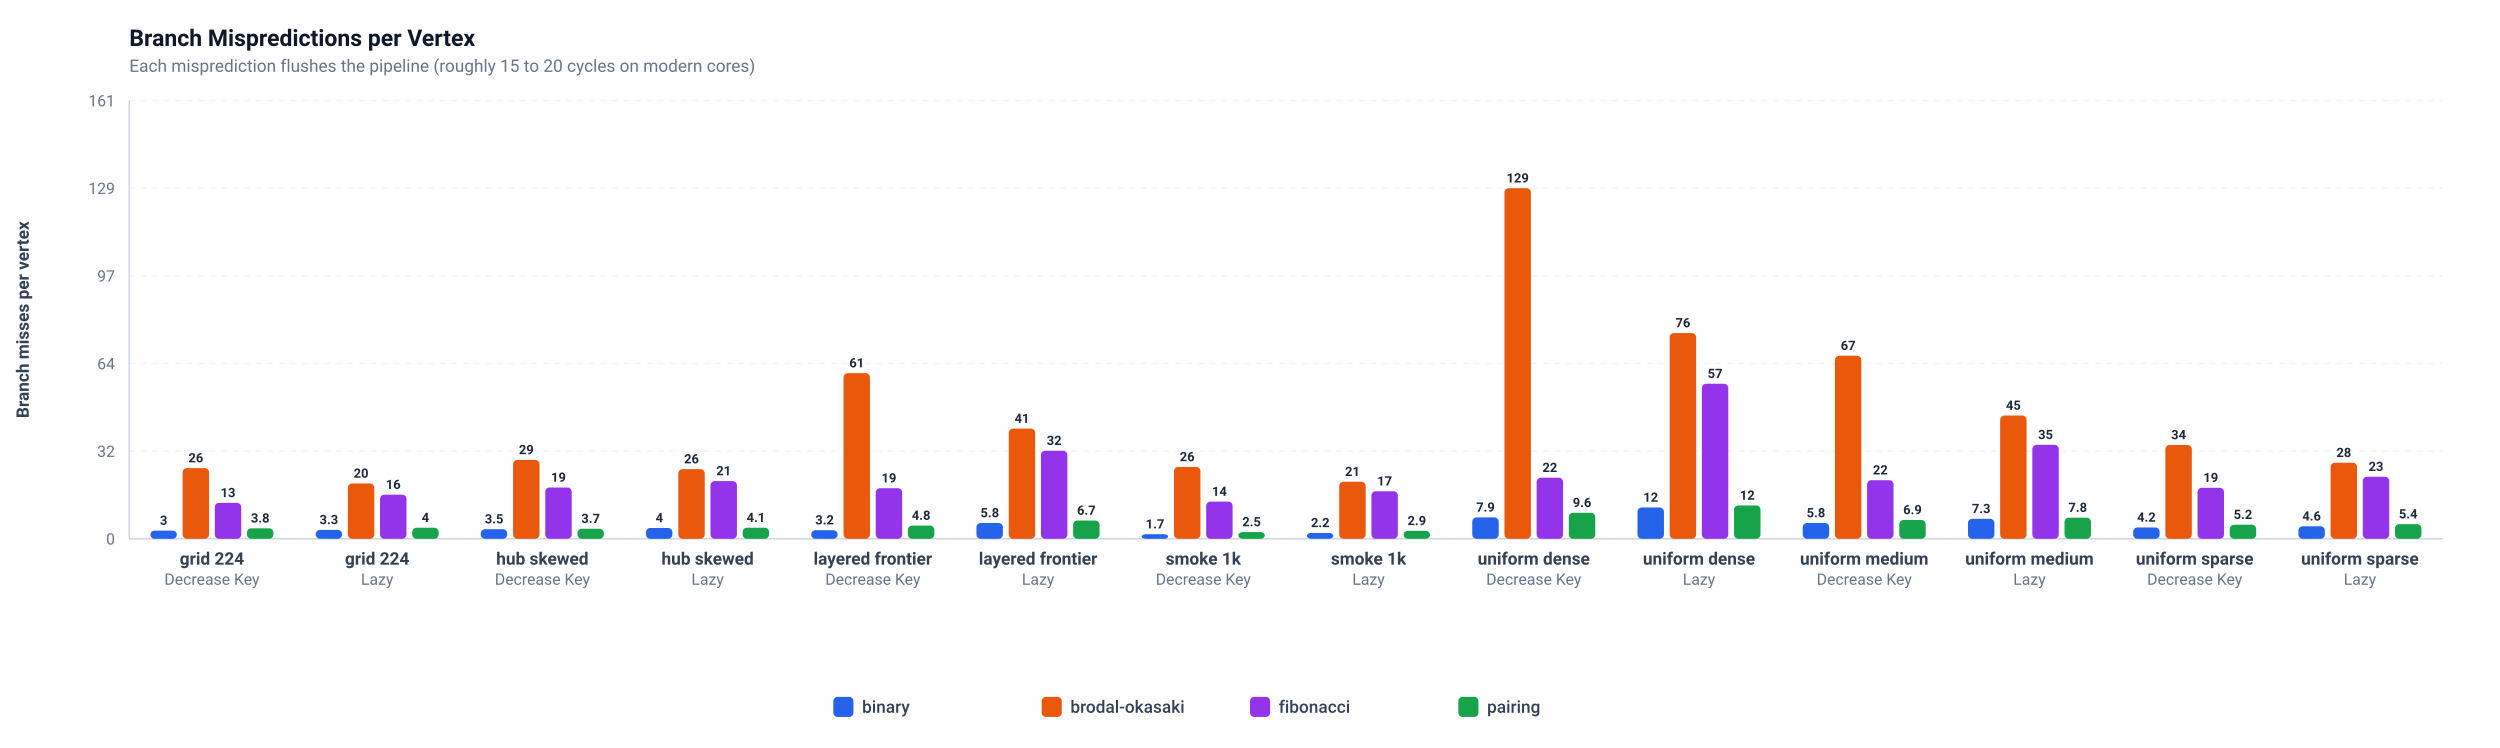
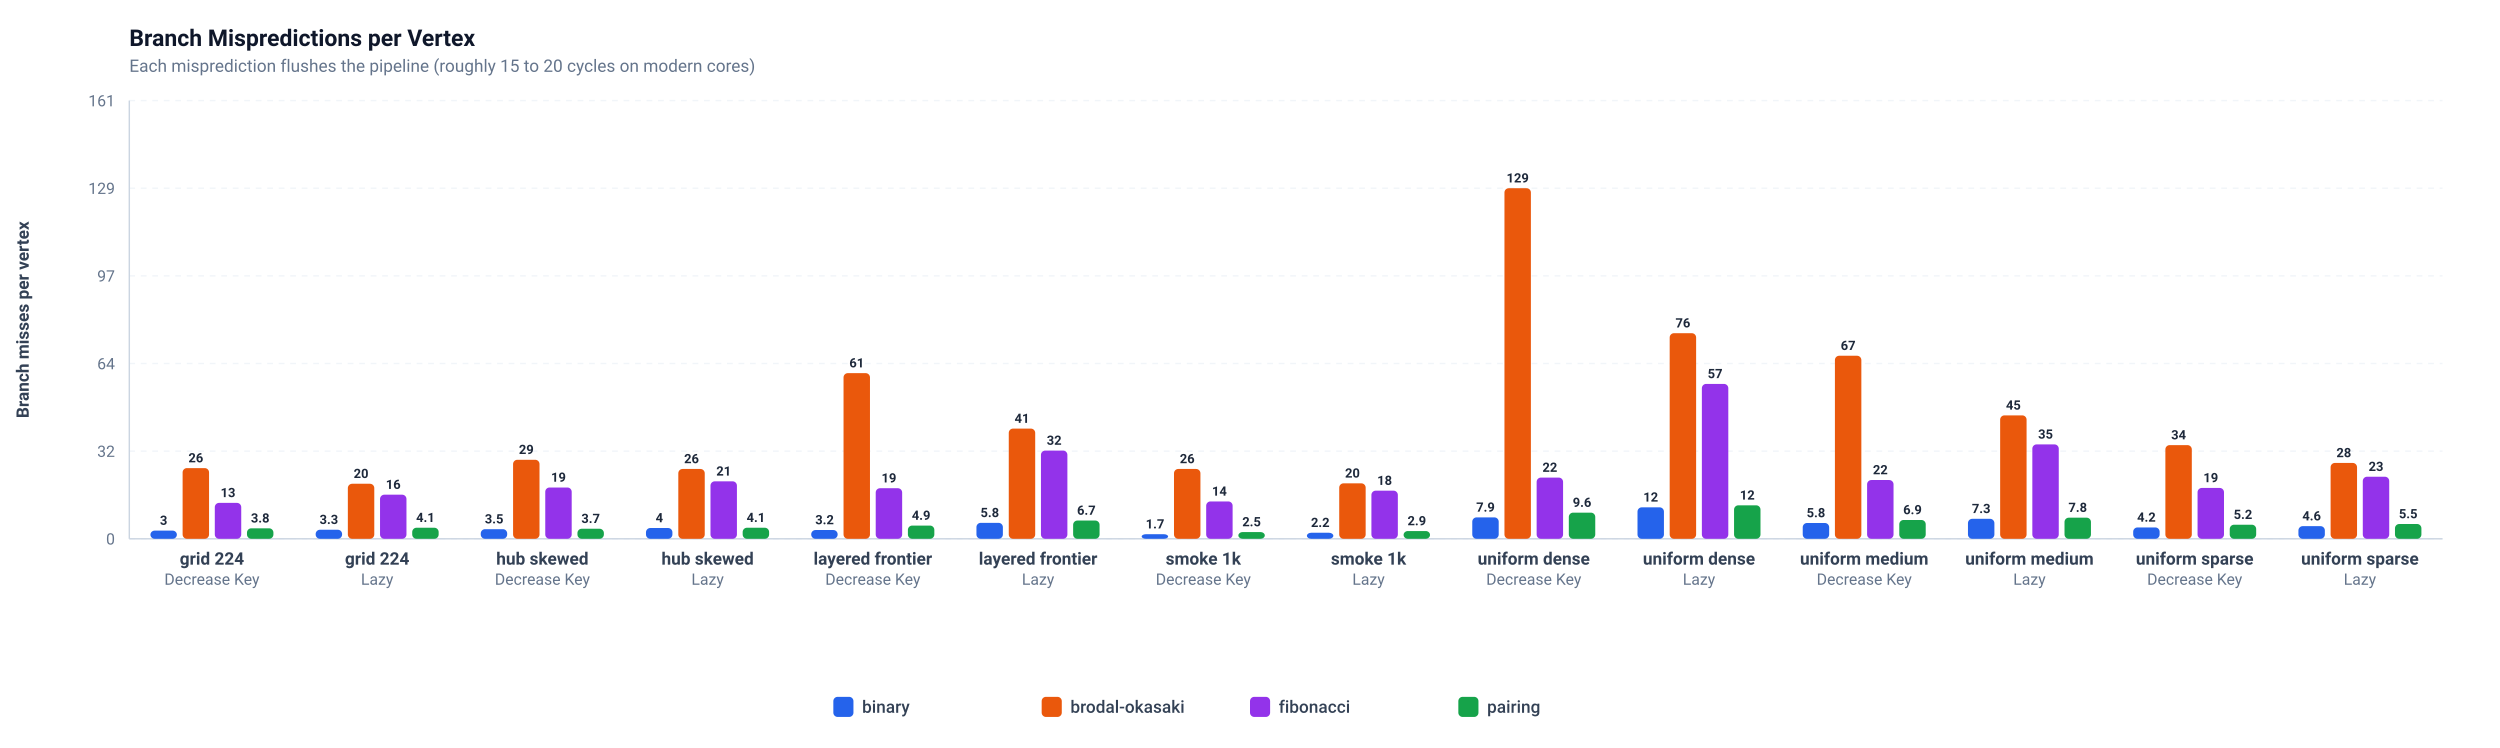
<svg xmlns="http://www.w3.org/2000/svg" viewBox="0 0 1740 520" width="1740" height="520" style="background-color: #ffffff; font-family: -apple-system, BlinkMacSystemFont, Segoe UI, Roboto, sans-serif;">
  <defs>
    <style>
    .axis { stroke: #CBD5E1; stroke-width: 1; }
    .grid { stroke: #F1F5F9; stroke-width: 1; stroke-dasharray: 4,4; }
    .baseline { stroke: #EF4444; stroke-width: 1.5; stroke-dasharray: 3,3; }
    .tick-label { font-size: 11px; fill: #64748B; }
    .axis-title { font-size: 12px; font-weight: 600; fill: #334155; }
    .chart-title { font-size: 16px; font-weight: 700; fill: #0F172A; }
    .chart-subtitle { font-size: 12px; fill: #64748B; }
    .bar-label { font-size: 9px; font-weight: 600; fill: #1E293B; text-anchor: middle; }
    .legend-text { font-size: 12px; fill: #334155; font-weight: 500; dominant-baseline: central; }
  </style>
  </defs>
  <text x="90" y="32" class="chart-title">Branch Mispredictions per Vertex</text>
  <text x="90" y="50" class="chart-subtitle">Each misprediction flushes the pipeline (roughly 15 to 20 cycles on modern cores)</text>
  <line x1="90" y1="375.0" x2="1700" y2="375.0" class="grid" />
  <text x="80" y="379.0" class="tick-label" text-anchor="end">0</text>
  <line x1="90" y1="314.0" x2="1700" y2="314.0" class="grid" />
  <text x="80" y="318.0" class="tick-label" text-anchor="end">32</text>
  <line x1="90" y1="253.0" x2="1700" y2="253.0" class="grid" />
  <text x="80" y="257.0" class="tick-label" text-anchor="end">64</text>
  <line x1="90" y1="192.0" x2="1700" y2="192.0" class="grid" />
  <text x="80" y="196.0" class="tick-label" text-anchor="end">97</text>
  <line x1="90" y1="131.0" x2="1700" y2="131.0" class="grid" />
  <text x="80" y="135.0" class="tick-label" text-anchor="end">129</text>
  <line x1="90" y1="70.0" x2="1700" y2="70.0" class="grid" />
  <text x="80" y="74.0" class="tick-label" text-anchor="end">161</text>
  <line x1="90" y1="70" x2="90" y2="375" class="axis" />
  <line x1="90" y1="375" x2="1700" y2="375" class="axis" />
  <text x="-222.5" y="20" class="axis-title" text-anchor="middle" transform="rotate(-90)">Branch misses per vertex</text>
  <text x="147.5" y="393" class="axis-title" font-size="10px" text-anchor="middle">grid 224</text>
  <text x="147.5" y="407" class="tick-label" font-size="10px" text-anchor="middle">Decrease Key</text>
  <rect x="104.7" y="369.3" width="18.4" height="5.7" fill="#2563EB" rx="3" ry="3" />
  <text x="113.9" y="365.3" class="bar-label">3</text>
  <rect x="127.1" y="325.8" width="18.4" height="49.2" fill="#EA580C" rx="3" ry="3" />
  <text x="136.3" y="321.8" class="bar-label">26</text>
  <rect x="149.5" y="350.0" width="18.4" height="25.0" fill="#9333EA" rx="3" ry="3" />
  <text x="158.7" y="346.0" class="bar-label">13</text>
  <rect x="171.9" y="367.7" width="18.4" height="7.3" fill="#16A34A" rx="3" ry="3" />
  <text x="181.1" y="363.7" class="bar-label">3.8</text>
  <text x="262.5" y="393" class="axis-title" font-size="10px" text-anchor="middle">grid 224</text>
  <text x="262.5" y="407" class="tick-label" font-size="10px" text-anchor="middle">Lazy</text>
-   <rect x="219.7" y="368.8" width="18.4" height="6.2" fill="#2563EB" rx="3" ry="3" />
-   <text x="228.9" y="364.8" class="bar-label">3.3</text>
-   <rect x="242.1" y="336.5" width="18.4" height="38.5" fill="#EA580C" rx="3" ry="3" />
-   <text x="251.3" y="332.5" class="bar-label">20</text>
+   <rect x="219.7" y="368.7" width="18.4" height="6.3" fill="#2563EB" rx="3" ry="3" />
+   <text x="228.9" y="364.7" class="bar-label">3.3</text>
+   <rect x="242.1" y="336.7" width="18.4" height="38.3" fill="#EA580C" rx="3" ry="3" />
+   <text x="251.3" y="332.7" class="bar-label">20</text>
  <rect x="264.5" y="344.3" width="18.4" height="30.7" fill="#9333EA" rx="3" ry="3" />
  <text x="273.7" y="340.3" class="bar-label">16</text>
  <rect x="286.9" y="367.3" width="18.4" height="7.7" fill="#16A34A" rx="3" ry="3" />
-   <text x="296.1" y="363.3" class="bar-label">4</text>
+   <text x="296.1" y="363.3" class="bar-label">4.1</text>
  <text x="377.5" y="393" class="axis-title" font-size="10px" text-anchor="middle">hub skewed</text>
  <text x="377.5" y="407" class="tick-label" font-size="10px" text-anchor="middle">Decrease Key</text>
  <rect x="334.6" y="368.3" width="18.4" height="6.7" fill="#2563EB" rx="3" ry="3" />
  <text x="343.9" y="364.3" class="bar-label">3.5</text>
-   <rect x="357.1" y="320.1" width="18.4" height="54.9" fill="#EA580C" rx="3" ry="3" />
-   <text x="366.3" y="316.1" class="bar-label">29</text>
+   <rect x="357.1" y="320.0" width="18.4" height="55.0" fill="#EA580C" rx="3" ry="3" />
+   <text x="366.3" y="316.0" class="bar-label">29</text>
  <rect x="379.5" y="339.3" width="18.4" height="35.7" fill="#9333EA" rx="3" ry="3" />
  <text x="388.7" y="335.3" class="bar-label">19</text>
  <rect x="401.9" y="368.0" width="18.4" height="7.0" fill="#16A34A" rx="3" ry="3" />
  <text x="411.1" y="364.0" class="bar-label">3.7</text>
  <text x="492.5" y="393" class="axis-title" font-size="10px" text-anchor="middle">hub skewed</text>
  <text x="492.5" y="407" class="tick-label" font-size="10px" text-anchor="middle">Lazy</text>
  <rect x="449.6" y="367.5" width="18.4" height="7.5" fill="#2563EB" rx="3" ry="3" />
  <text x="458.9" y="363.5" class="bar-label">4</text>
-   <rect x="472.1" y="326.5" width="18.4" height="48.5" fill="#EA580C" rx="3" ry="3" />
-   <text x="481.3" y="322.5" class="bar-label">26</text>
-   <rect x="494.5" y="334.8" width="18.4" height="40.2" fill="#9333EA" rx="3" ry="3" />
-   <text x="503.7" y="330.8" class="bar-label">21</text>
+   <rect x="472.1" y="326.4" width="18.4" height="48.6" fill="#EA580C" rx="3" ry="3" />
+   <text x="481.3" y="322.4" class="bar-label">26</text>
+   <rect x="494.5" y="335.0" width="18.4" height="40.0" fill="#9333EA" rx="3" ry="3" />
+   <text x="503.7" y="331.0" class="bar-label">21</text>
  <rect x="516.9" y="367.3" width="18.4" height="7.7" fill="#16A34A" rx="3" ry="3" />
  <text x="526.1" y="363.3" class="bar-label">4.1</text>
  <text x="607.5" y="393" class="axis-title" font-size="10px" text-anchor="middle">layered frontier</text>
  <text x="607.5" y="407" class="tick-label" font-size="10px" text-anchor="middle">Decrease Key</text>
-   <rect x="564.6" y="369.0" width="18.4" height="6.0" fill="#2563EB" rx="3" ry="3" />
-   <text x="573.9" y="365.0" class="bar-label">3.2</text>
+   <rect x="564.6" y="368.9" width="18.4" height="6.1" fill="#2563EB" rx="3" ry="3" />
+   <text x="573.9" y="364.9" class="bar-label">3.2</text>
  <rect x="587.1" y="259.7" width="18.4" height="115.3" fill="#EA580C" rx="3" ry="3" />
  <text x="596.3" y="255.7" class="bar-label">61</text>
  <rect x="609.5" y="339.8" width="18.4" height="35.2" fill="#9333EA" rx="3" ry="3" />
  <text x="618.7" y="335.8" class="bar-label">19</text>
  <rect x="631.9" y="365.8" width="18.4" height="9.2" fill="#16A34A" rx="3" ry="3" />
-   <text x="641.1" y="361.8" class="bar-label">4.8</text>
+   <text x="641.1" y="361.8" class="bar-label">4.9</text>
  <text x="722.5" y="393" class="axis-title" font-size="10px" text-anchor="middle">layered frontier</text>
  <text x="722.5" y="407" class="tick-label" font-size="10px" text-anchor="middle">Lazy</text>
-   <rect x="679.6" y="364.0" width="18.4" height="11.0" fill="#2563EB" rx="3" ry="3" />
-   <text x="688.9" y="360.0" class="bar-label">5.8</text>
+   <rect x="679.6" y="363.9" width="18.4" height="11.1" fill="#2563EB" rx="3" ry="3" />
+   <text x="688.9" y="359.9" class="bar-label">5.8</text>
  <rect x="702.1" y="298.3" width="18.4" height="76.7" fill="#EA580C" rx="3" ry="3" />
  <text x="711.3" y="294.3" class="bar-label">41</text>
-   <rect x="724.5" y="313.7" width="18.4" height="61.3" fill="#9333EA" rx="3" ry="3" />
-   <text x="733.7" y="309.7" class="bar-label">32</text>
+   <rect x="724.5" y="313.6" width="18.4" height="61.4" fill="#9333EA" rx="3" ry="3" />
+   <text x="733.7" y="309.6" class="bar-label">32</text>
  <rect x="746.9" y="362.3" width="18.4" height="12.7" fill="#16A34A" rx="3" ry="3" />
  <text x="756.1" y="358.3" class="bar-label">6.7</text>
  <text x="837.5" y="393" class="axis-title" font-size="10px" text-anchor="middle">smoke 1k</text>
  <text x="837.5" y="407" class="tick-label" font-size="10px" text-anchor="middle">Decrease Key</text>
  <rect x="794.6" y="371.8" width="18.4" height="3.2" fill="#2563EB" rx="3" ry="3" />
  <text x="803.9" y="367.8" class="bar-label">1.7</text>
-   <rect x="817.1" y="325.0" width="18.4" height="50.0" fill="#EA580C" rx="3" ry="3" />
-   <text x="826.3" y="321.0" class="bar-label">26</text>
-   <rect x="839.5" y="349.1" width="18.4" height="25.9" fill="#9333EA" rx="3" ry="3" />
-   <text x="848.7" y="345.1" class="bar-label">14</text>
+   <rect x="817.1" y="326.4" width="18.4" height="48.6" fill="#EA580C" rx="3" ry="3" />
+   <text x="826.3" y="322.4" class="bar-label">26</text>
+   <rect x="839.5" y="349.0" width="18.4" height="26.0" fill="#9333EA" rx="3" ry="3" />
+   <text x="848.7" y="345.0" class="bar-label">14</text>
  <rect x="861.9" y="370.3" width="18.4" height="4.7" fill="#16A34A" rx="3" ry="3" />
  <text x="871.1" y="366.3" class="bar-label">2.5</text>
  <text x="952.5" y="393" class="axis-title" font-size="10px" text-anchor="middle">smoke 1k</text>
  <text x="952.5" y="407" class="tick-label" font-size="10px" text-anchor="middle">Lazy</text>
-   <rect x="909.6" y="370.9" width="18.4" height="4.1" fill="#2563EB" rx="3" ry="3" />
-   <text x="918.9" y="366.9" class="bar-label">2.2</text>
-   <rect x="932.1" y="335.3" width="18.4" height="39.7" fill="#EA580C" rx="3" ry="3" />
-   <text x="941.3" y="331.3" class="bar-label">21</text>
-   <rect x="954.5" y="341.9" width="18.4" height="33.1" fill="#9333EA" rx="3" ry="3" />
-   <text x="963.7" y="337.9" class="bar-label">17</text>
-   <rect x="976.9" y="369.5" width="18.4" height="5.5" fill="#16A34A" rx="3" ry="3" />
-   <text x="986.1" y="365.5" class="bar-label">2.9</text>
+   <rect x="909.6" y="370.8" width="18.4" height="4.2" fill="#2563EB" rx="3" ry="3" />
+   <text x="918.9" y="366.8" class="bar-label">2.2</text>
+   <rect x="932.1" y="336.4" width="18.4" height="38.6" fill="#EA580C" rx="3" ry="3" />
+   <text x="941.3" y="332.4" class="bar-label">20</text>
+   <rect x="954.5" y="341.5" width="18.4" height="33.5" fill="#9333EA" rx="3" ry="3" />
+   <text x="963.7" y="337.5" class="bar-label">18</text>
+   <rect x="976.9" y="369.6" width="18.4" height="5.4" fill="#16A34A" rx="3" ry="3" />
+   <text x="986.1" y="365.6" class="bar-label">2.9</text>
  <text x="1067.5" y="393" class="axis-title" font-size="10px" text-anchor="middle">uniform dense</text>
  <text x="1067.5" y="407" class="tick-label" font-size="10px" text-anchor="middle">Decrease Key</text>
  <rect x="1024.7" y="360.1" width="18.4" height="14.9" fill="#2563EB" rx="3" ry="3" />
  <text x="1033.9" y="356.1" class="bar-label">7.9</text>
  <rect x="1047.1" y="131.0" width="18.4" height="244.0" fill="#EA580C" rx="3" ry="3" />
  <text x="1056.3" y="127.0" class="bar-label">129</text>
-   <rect x="1069.5" y="332.5" width="18.4" height="42.5" fill="#9333EA" rx="3" ry="3" />
-   <text x="1078.7" y="328.5" class="bar-label">22</text>
-   <rect x="1091.9" y="356.9" width="18.4" height="18.1" fill="#16A34A" rx="3" ry="3" />
-   <text x="1101.1" y="352.9" class="bar-label">9.6</text>
+   <rect x="1069.5" y="332.4" width="18.4" height="42.6" fill="#9333EA" rx="3" ry="3" />
+   <text x="1078.7" y="328.4" class="bar-label">22</text>
+   <rect x="1091.9" y="356.8" width="18.4" height="18.2" fill="#16A34A" rx="3" ry="3" />
+   <text x="1101.1" y="352.8" class="bar-label">9.6</text>
  <text x="1182.5" y="393" class="axis-title" font-size="10px" text-anchor="middle">uniform dense</text>
  <text x="1182.5" y="407" class="tick-label" font-size="10px" text-anchor="middle">Lazy</text>
-   <rect x="1139.7" y="353.2" width="18.4" height="21.8" fill="#2563EB" rx="3" ry="3" />
-   <text x="1148.9" y="349.2" class="bar-label">12</text>
-   <rect x="1162.1" y="231.8" width="18.4" height="143.2" fill="#EA580C" rx="3" ry="3" />
-   <text x="1171.3" y="227.8" class="bar-label">76</text>
-   <rect x="1184.5" y="267.1" width="18.4" height="107.9" fill="#9333EA" rx="3" ry="3" />
-   <text x="1193.7" y="263.1" class="bar-label">57</text>
-   <rect x="1206.9" y="351.8" width="18.4" height="23.2" fill="#16A34A" rx="3" ry="3" />
-   <text x="1216.1" y="347.8" class="bar-label">12</text>
+   <rect x="1139.7" y="353.1" width="18.4" height="21.9" fill="#2563EB" rx="3" ry="3" />
+   <text x="1148.9" y="349.1" class="bar-label">12</text>
+   <rect x="1162.1" y="231.9" width="18.4" height="143.1" fill="#EA580C" rx="3" ry="3" />
+   <text x="1171.3" y="227.9" class="bar-label">76</text>
+   <rect x="1184.5" y="267.2" width="18.4" height="107.8" fill="#9333EA" rx="3" ry="3" />
+   <text x="1193.7" y="263.2" class="bar-label">57</text>
+   <rect x="1206.9" y="351.7" width="18.4" height="23.3" fill="#16A34A" rx="3" ry="3" />
+   <text x="1216.1" y="347.7" class="bar-label">12</text>
  <text x="1297.5" y="393" class="axis-title" font-size="10px" text-anchor="middle">uniform medium</text>
  <text x="1297.5" y="407" class="tick-label" font-size="10px" text-anchor="middle">Decrease Key</text>
  <rect x="1254.7" y="364.0" width="18.4" height="11.0" fill="#2563EB" rx="3" ry="3" />
  <text x="1263.9" y="360.0" class="bar-label">5.8</text>
  <rect x="1277.1" y="247.6" width="18.4" height="127.4" fill="#EA580C" rx="3" ry="3" />
  <text x="1286.3" y="243.6" class="bar-label">67</text>
-   <rect x="1299.5" y="334.2" width="18.4" height="40.8" fill="#9333EA" rx="3" ry="3" />
-   <text x="1308.7" y="330.2" class="bar-label">22</text>
+   <rect x="1299.5" y="334.1" width="18.4" height="40.9" fill="#9333EA" rx="3" ry="3" />
+   <text x="1308.7" y="330.1" class="bar-label">22</text>
  <rect x="1321.9" y="361.9" width="18.4" height="13.1" fill="#16A34A" rx="3" ry="3" />
  <text x="1331.1" y="357.9" class="bar-label">6.9</text>
  <text x="1412.5" y="393" class="axis-title" font-size="10px" text-anchor="middle">uniform medium</text>
  <text x="1412.5" y="407" class="tick-label" font-size="10px" text-anchor="middle">Lazy</text>
  <rect x="1369.7" y="361.1" width="18.4" height="13.9" fill="#2563EB" rx="3" ry="3" />
  <text x="1378.9" y="357.1" class="bar-label">7.3</text>
-   <rect x="1392.1" y="289.2" width="18.4" height="85.8" fill="#EA580C" rx="3" ry="3" />
-   <text x="1401.3" y="285.2" class="bar-label">45</text>
-   <rect x="1414.5" y="309.6" width="18.4" height="65.4" fill="#9333EA" rx="3" ry="3" />
-   <text x="1423.7" y="305.6" class="bar-label">35</text>
+   <rect x="1392.1" y="289.1" width="18.4" height="85.9" fill="#EA580C" rx="3" ry="3" />
+   <text x="1401.3" y="285.1" class="bar-label">45</text>
+   <rect x="1414.5" y="309.3" width="18.4" height="65.7" fill="#9333EA" rx="3" ry="3" />
+   <text x="1423.7" y="305.3" class="bar-label">35</text>
  <rect x="1436.9" y="360.3" width="18.4" height="14.7" fill="#16A34A" rx="3" ry="3" />
  <text x="1446.1" y="356.3" class="bar-label">7.8</text>
  <text x="1527.5" y="393" class="axis-title" font-size="10px" text-anchor="middle">uniform sparse</text>
  <text x="1527.5" y="407" class="tick-label" font-size="10px" text-anchor="middle">Decrease Key</text>
  <rect x="1484.7" y="367.1" width="18.4" height="7.9" fill="#2563EB" rx="3" ry="3" />
  <text x="1493.9" y="363.1" class="bar-label">4.2</text>
-   <rect x="1507.1" y="309.7" width="18.4" height="65.3" fill="#EA580C" rx="3" ry="3" />
-   <text x="1516.3" y="305.7" class="bar-label">34</text>
-   <rect x="1529.5" y="339.5" width="18.4" height="35.5" fill="#9333EA" rx="3" ry="3" />
-   <text x="1538.7" y="335.5" class="bar-label">19</text>
+   <rect x="1507.1" y="309.8" width="18.4" height="65.2" fill="#EA580C" rx="3" ry="3" />
+   <text x="1516.3" y="305.8" class="bar-label">34</text>
+   <rect x="1529.5" y="339.6" width="18.4" height="35.4" fill="#9333EA" rx="3" ry="3" />
+   <text x="1538.7" y="335.6" class="bar-label">19</text>
  <rect x="1551.9" y="365.2" width="18.4" height="9.8" fill="#16A34A" rx="3" ry="3" />
  <text x="1561.1" y="361.2" class="bar-label">5.2</text>
  <text x="1642.5" y="393" class="axis-title" font-size="10px" text-anchor="middle">uniform sparse</text>
  <text x="1642.5" y="407" class="tick-label" font-size="10px" text-anchor="middle">Lazy</text>
-   <rect x="1599.7" y="366.3" width="18.4" height="8.7" fill="#2563EB" rx="3" ry="3" />
-   <text x="1608.9" y="362.3" class="bar-label">4.6</text>
-   <rect x="1622.1" y="322.1" width="18.4" height="52.9" fill="#EA580C" rx="3" ry="3" />
-   <text x="1631.3" y="318.1" class="bar-label">28</text>
+   <rect x="1599.7" y="366.2" width="18.4" height="8.8" fill="#2563EB" rx="3" ry="3" />
+   <text x="1608.9" y="362.2" class="bar-label">4.6</text>
+   <rect x="1622.1" y="322.2" width="18.4" height="52.8" fill="#EA580C" rx="3" ry="3" />
+   <text x="1631.3" y="318.2" class="bar-label">28</text>
  <rect x="1644.5" y="331.8" width="18.4" height="43.2" fill="#9333EA" rx="3" ry="3" />
  <text x="1653.7" y="327.8" class="bar-label">23</text>
-   <rect x="1666.9" y="364.8" width="18.4" height="10.2" fill="#16A34A" rx="3" ry="3" />
-   <text x="1676.1" y="360.8" class="bar-label">5.4</text>
+   <rect x="1666.9" y="364.7" width="18.4" height="10.3" fill="#16A34A" rx="3" ry="3" />
+   <text x="1676.1" y="360.7" class="bar-label">5.5</text>
  <rect x="580.0" y="485.0" width="14" height="14" fill="#2563EB" rx="3" ry="3" />
  <text x="600.0" y="492.0" class="legend-text">binary</text>
  <rect x="725.0" y="485.0" width="14" height="14" fill="#EA580C" rx="3" ry="3" />
  <text x="745.0" y="492.0" class="legend-text">brodal-okasaki</text>
  <rect x="870.0" y="485.0" width="14" height="14" fill="#9333EA" rx="3" ry="3" />
  <text x="890.0" y="492.0" class="legend-text">fibonacci</text>
  <rect x="1015.0" y="485.0" width="14" height="14" fill="#16A34A" rx="3" ry="3" />
  <text x="1035.0" y="492.0" class="legend-text">pairing</text>
</svg>
